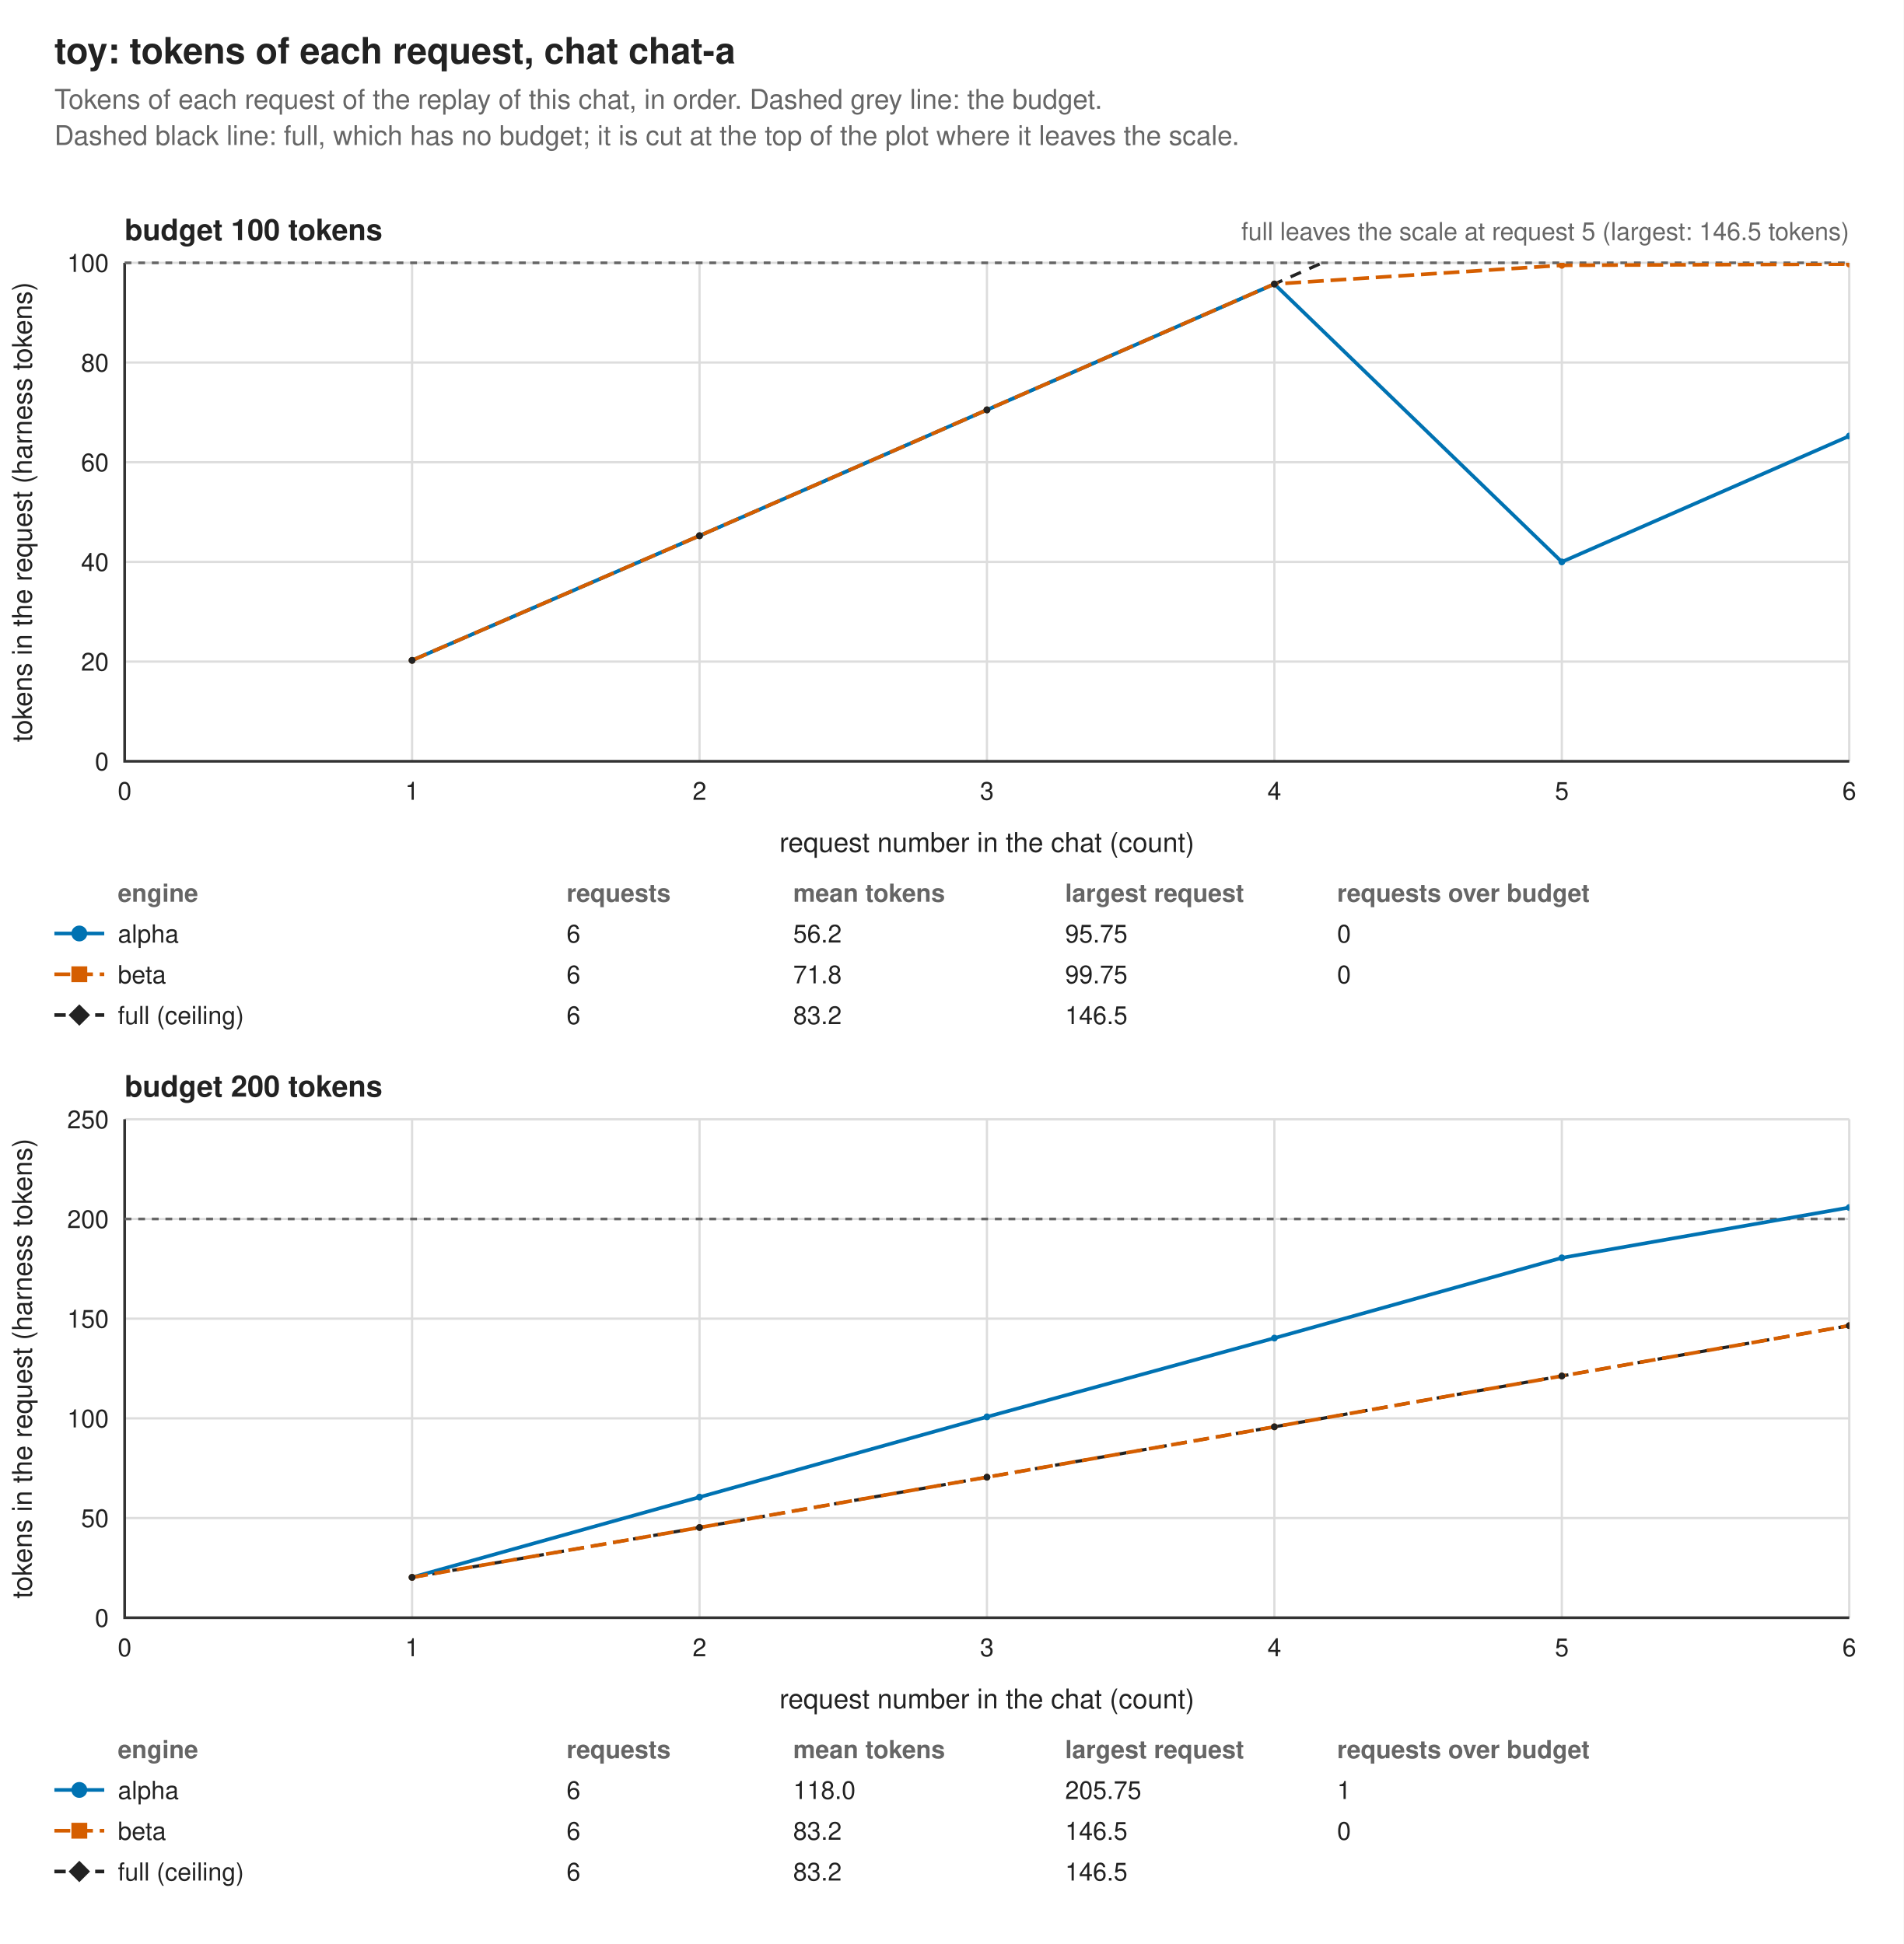
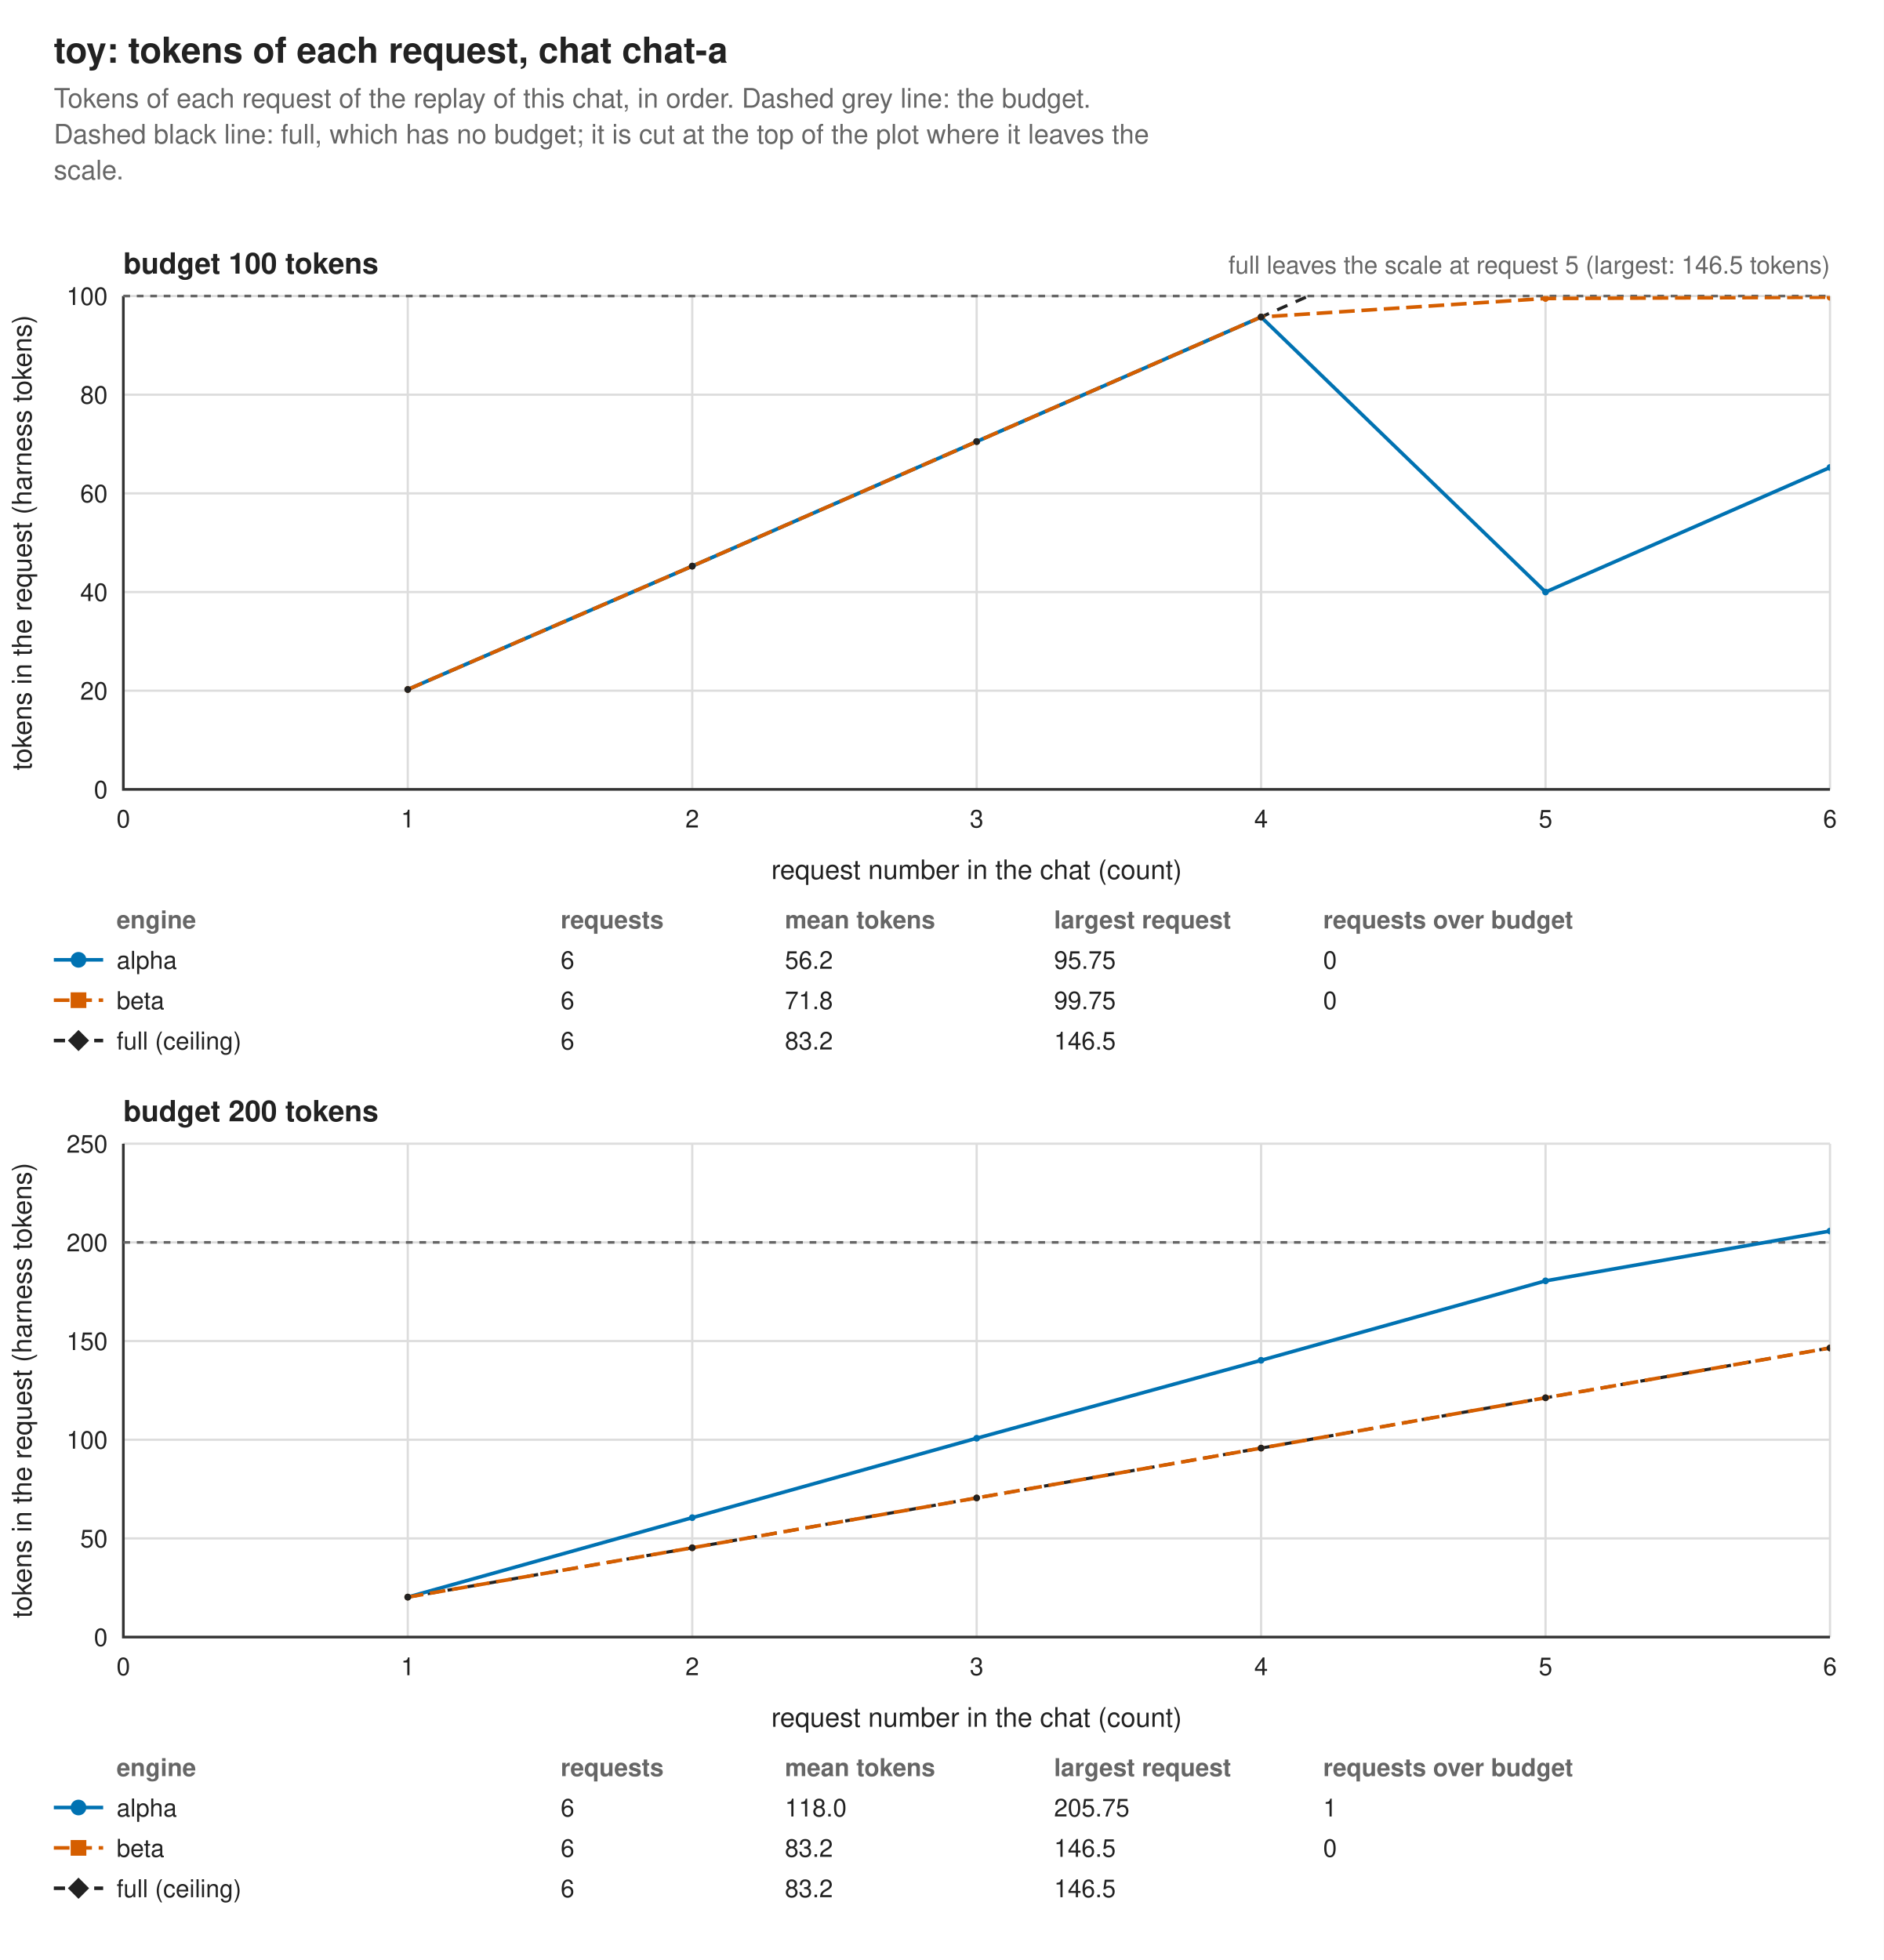
- <svg xmlns="http://www.w3.org/2000/svg" width="840" height="858" viewBox="0 0 840 858" font-family="Helvetica, Arial, sans-serif" font-size="11" fill="#222222">
-   <rect width="840" height="858" fill="#ffffff" />
+ <svg xmlns="http://www.w3.org/2000/svg" width="840" height="874" viewBox="0 0 840 874" font-family="Helvetica, Arial, sans-serif" font-size="11" fill="#222222">
+   <rect width="840" height="874" fill="#ffffff" />
  <text x="24" y="28" font-size="16" font-weight="bold">toy: tokens of each request, chat chat-a</text>
  <text x="24" y="48" font-size="12" fill="#666666">Tokens of each request of the replay of this chat, in order. Dashed grey line: the budget.</text>
-   <text x="24" y="64" font-size="12" fill="#666666">Dashed black line: full, which has no budget; it is cut at the top of the plot where it leaves the scale.</text>
-   <text x="55" y="106" font-size="13" font-weight="bold">budget 100 tokens</text>
-   <text class="tick" x="48" y="340" text-anchor="end" data-axis="y" data-v="0">0</text>
-   <line x1="55" y1="292" x2="816" y2="292" stroke="#dddddd" stroke-width="1" />
-   <text class="tick" x="48" y="296" text-anchor="end" data-axis="y" data-v="20">20</text>
-   <line x1="55" y1="248" x2="816" y2="248" stroke="#dddddd" stroke-width="1" />
-   <text class="tick" x="48" y="252" text-anchor="end" data-axis="y" data-v="40">40</text>
-   <line x1="55" y1="204" x2="816" y2="204" stroke="#dddddd" stroke-width="1" />
-   <text class="tick" x="48" y="208" text-anchor="end" data-axis="y" data-v="60">60</text>
-   <line x1="55" y1="160" x2="816" y2="160" stroke="#dddddd" stroke-width="1" />
-   <text class="tick" x="48" y="164" text-anchor="end" data-axis="y" data-v="80">80</text>
-   <line x1="55" y1="116" x2="816" y2="116" stroke="#dddddd" stroke-width="1" />
-   <text class="tick" x="48" y="120" text-anchor="end" data-axis="y" data-v="100">100</text>
-   <text class="tick" x="55" y="353" text-anchor="middle" data-axis="x" data-v="0">0</text>
-   <line x1="181.83" y1="116" x2="181.83" y2="336" stroke="#dddddd" stroke-width="1" />
-   <text class="tick" x="181.83" y="353" text-anchor="middle" data-axis="x" data-v="1">1</text>
-   <line x1="308.67" y1="116" x2="308.67" y2="336" stroke="#dddddd" stroke-width="1" />
-   <text class="tick" x="308.67" y="353" text-anchor="middle" data-axis="x" data-v="2">2</text>
-   <line x1="435.5" y1="116" x2="435.5" y2="336" stroke="#dddddd" stroke-width="1" />
-   <text class="tick" x="435.5" y="353" text-anchor="middle" data-axis="x" data-v="3">3</text>
-   <line x1="562.33" y1="116" x2="562.33" y2="336" stroke="#dddddd" stroke-width="1" />
-   <text class="tick" x="562.33" y="353" text-anchor="middle" data-axis="x" data-v="4">4</text>
-   <line x1="689.17" y1="116" x2="689.17" y2="336" stroke="#dddddd" stroke-width="1" />
-   <text class="tick" x="689.17" y="353" text-anchor="middle" data-axis="x" data-v="5">5</text>
-   <line x1="816" y1="116" x2="816" y2="336" stroke="#dddddd" stroke-width="1" />
-   <text class="tick" x="816" y="353" text-anchor="middle" data-axis="x" data-v="6">6</text>
-   <path class="axis" fill="none" stroke="#333333" stroke-width="1.2" d="M55 116L55 336L816 336" />
-   <text x="435.5" y="376" text-anchor="middle" font-size="12">request number in the chat (count)</text>
-   <text x="14" y="226" transform="rotate(-90 14 226)" text-anchor="middle" font-size="12">tokens in the request (harness tokens)</text>
-   <line class="budget" x1="55" y1="116" x2="816" y2="116" stroke="#666666" stroke-width="1.2" stroke-dasharray="3 3" />
+   <text x="24" y="64" font-size="12" fill="#666666">Dashed black line: full, which has no budget; it is cut at the top of the plot where it leaves the</text>
+   <text x="24" y="80" font-size="12" fill="#666666">scale.</text>
+   <text x="55" y="122" font-size="13" font-weight="bold">budget 100 tokens</text>
+   <text class="tick" x="48" y="356" text-anchor="end" data-axis="y" data-v="0">0</text>
+   <line x1="55" y1="308" x2="816" y2="308" stroke="#dddddd" stroke-width="1" />
+   <text class="tick" x="48" y="312" text-anchor="end" data-axis="y" data-v="20">20</text>
+   <line x1="55" y1="264" x2="816" y2="264" stroke="#dddddd" stroke-width="1" />
+   <text class="tick" x="48" y="268" text-anchor="end" data-axis="y" data-v="40">40</text>
+   <line x1="55" y1="220" x2="816" y2="220" stroke="#dddddd" stroke-width="1" />
+   <text class="tick" x="48" y="224" text-anchor="end" data-axis="y" data-v="60">60</text>
+   <line x1="55" y1="176" x2="816" y2="176" stroke="#dddddd" stroke-width="1" />
+   <text class="tick" x="48" y="180" text-anchor="end" data-axis="y" data-v="80">80</text>
+   <line x1="55" y1="132" x2="816" y2="132" stroke="#dddddd" stroke-width="1" />
+   <text class="tick" x="48" y="136" text-anchor="end" data-axis="y" data-v="100">100</text>
+   <text class="tick" x="55" y="369" text-anchor="middle" data-axis="x" data-v="0">0</text>
+   <line x1="181.83" y1="132" x2="181.83" y2="352" stroke="#dddddd" stroke-width="1" />
+   <text class="tick" x="181.83" y="369" text-anchor="middle" data-axis="x" data-v="1">1</text>
+   <line x1="308.67" y1="132" x2="308.67" y2="352" stroke="#dddddd" stroke-width="1" />
+   <text class="tick" x="308.67" y="369" text-anchor="middle" data-axis="x" data-v="2">2</text>
+   <line x1="435.5" y1="132" x2="435.5" y2="352" stroke="#dddddd" stroke-width="1" />
+   <text class="tick" x="435.5" y="369" text-anchor="middle" data-axis="x" data-v="3">3</text>
+   <line x1="562.33" y1="132" x2="562.33" y2="352" stroke="#dddddd" stroke-width="1" />
+   <text class="tick" x="562.33" y="369" text-anchor="middle" data-axis="x" data-v="4">4</text>
+   <line x1="689.17" y1="132" x2="689.17" y2="352" stroke="#dddddd" stroke-width="1" />
+   <text class="tick" x="689.17" y="369" text-anchor="middle" data-axis="x" data-v="5">5</text>
+   <line x1="816" y1="132" x2="816" y2="352" stroke="#dddddd" stroke-width="1" />
+   <text class="tick" x="816" y="369" text-anchor="middle" data-axis="x" data-v="6">6</text>
+   <path class="axis" fill="none" stroke="#333333" stroke-width="1.2" d="M55 132L55 352L816 352" />
+   <text x="435.5" y="392" text-anchor="middle" font-size="12">request number in the chat (count)</text>
+   <text x="14" y="242" transform="rotate(-90 14 242)" text-anchor="middle" font-size="12">tokens in the request (harness tokens)</text>
+   <line class="budget" x1="55" y1="132" x2="816" y2="132" stroke="#666666" stroke-width="1.2" stroke-dasharray="3 3" />
  <clipPath id="clip0">
-     <rect x="55" y="116" width="761" height="220" />
+     <rect x="55" y="132" width="761" height="220" />
  </clipPath>
  <g clip-path="url(#clip0)">
-     <polyline fill="none" stroke="#222222" stroke-width="1.4" stroke-dasharray="5 4" points="181.83,291.45 308.67,236.45 435.5,180.9 562.33,125.35 689.17,69.25 816,13.7" />
-     <polyline fill="none" stroke="#0072B2" stroke-width="1.6" points="181.83,291.45 308.67,236.45 435.5,180.9 562.33,125.35 689.17,248 816,192.45" />
-     <polyline fill="none" stroke="#D55E00" stroke-width="1.6" stroke-dasharray="7 3" points="181.83,291.45 308.67,236.45 435.5,180.9 562.33,125.35 689.17,117.1 816,116.55" />
-     <circle cx="181.83" cy="291.45" r="1.5" fill="#0072B2" />
-     <circle cx="308.67" cy="236.45" r="1.5" fill="#0072B2" />
-     <circle cx="435.5" cy="180.9" r="1.5" fill="#0072B2" />
-     <circle cx="562.33" cy="125.35" r="1.5" fill="#0072B2" />
-     <circle cx="689.17" cy="248" r="1.5" fill="#0072B2" />
-     <circle cx="816" cy="192.45" r="1.5" fill="#0072B2" />
-     <circle cx="181.83" cy="291.45" r="1.5" fill="#D55E00" />
-     <circle cx="308.67" cy="236.45" r="1.5" fill="#D55E00" />
-     <circle cx="435.5" cy="180.9" r="1.5" fill="#D55E00" />
-     <circle cx="562.33" cy="125.35" r="1.5" fill="#D55E00" />
-     <circle cx="689.17" cy="117.1" r="1.5" fill="#D55E00" />
-     <circle cx="816" cy="116.55" r="1.5" fill="#D55E00" />
-     <circle cx="181.83" cy="291.45" r="1.5" fill="#222222" />
-     <circle cx="308.67" cy="236.45" r="1.5" fill="#222222" />
-     <circle cx="435.5" cy="180.9" r="1.5" fill="#222222" />
-     <circle cx="562.33" cy="125.35" r="1.5" fill="#222222" />
-     <circle cx="689.17" cy="69.25" r="1.5" fill="#222222" />
-     <circle cx="816" cy="13.7" r="1.5" fill="#222222" />
+     <polyline fill="none" stroke="#222222" stroke-width="1.4" stroke-dasharray="5 4" points="181.83,307.45 308.67,252.45 435.5,196.9 562.33,141.35 689.17,85.25 816,29.7" />
+     <polyline fill="none" stroke="#0072B2" stroke-width="1.6" points="181.83,307.45 308.67,252.45 435.5,196.9 562.33,141.35 689.17,264 816,208.45" />
+     <polyline fill="none" stroke="#D55E00" stroke-width="1.6" stroke-dasharray="7 3" points="181.83,307.45 308.67,252.45 435.5,196.9 562.33,141.35 689.17,133.1 816,132.55" />
+     <circle cx="181.83" cy="307.45" r="1.5" fill="#0072B2" />
+     <circle cx="308.67" cy="252.45" r="1.5" fill="#0072B2" />
+     <circle cx="435.5" cy="196.9" r="1.5" fill="#0072B2" />
+     <circle cx="562.33" cy="141.35" r="1.5" fill="#0072B2" />
+     <circle cx="689.17" cy="264" r="1.5" fill="#0072B2" />
+     <circle cx="816" cy="208.45" r="1.5" fill="#0072B2" />
+     <circle cx="181.83" cy="307.45" r="1.5" fill="#D55E00" />
+     <circle cx="308.67" cy="252.45" r="1.5" fill="#D55E00" />
+     <circle cx="435.5" cy="196.9" r="1.5" fill="#D55E00" />
+     <circle cx="562.33" cy="141.35" r="1.5" fill="#D55E00" />
+     <circle cx="689.17" cy="133.1" r="1.5" fill="#D55E00" />
+     <circle cx="816" cy="132.55" r="1.5" fill="#D55E00" />
+     <circle cx="181.83" cy="307.45" r="1.5" fill="#222222" />
+     <circle cx="308.67" cy="252.45" r="1.5" fill="#222222" />
+     <circle cx="435.5" cy="196.9" r="1.5" fill="#222222" />
+     <circle cx="562.33" cy="141.35" r="1.5" fill="#222222" />
+     <circle cx="689.17" cy="85.25" r="1.5" fill="#222222" />
+     <circle cx="816" cy="29.7" r="1.5" fill="#222222" />
  </g>
-   <text x="816" y="106" text-anchor="end" font-size="11" fill="#666666">full leaves the scale at request 5 (largest: 146.5 tokens)</text>
-   <text x="52" y="398" font-size="11" font-weight="bold" fill="#666666">engine</text>
-   <text x="250" y="398" font-size="11" font-weight="bold" fill="#666666">requests</text>
-   <text x="350" y="398" font-size="11" font-weight="bold" fill="#666666">mean tokens</text>
-   <text x="470" y="398" font-size="11" font-weight="bold" fill="#666666">largest request</text>
-   <text x="590" y="398" font-size="11" font-weight="bold" fill="#666666">requests over budget</text>
-   <line x1="24" y1="412" x2="46" y2="412" stroke="#0072B2" stroke-width="1.6" />
-   <g transform="translate(35 412)">
+   <text x="816" y="122" text-anchor="end" font-size="11" fill="#666666">full leaves the scale at request 5 (largest: 146.5 tokens)</text>
+   <text x="52" y="414" font-size="11" font-weight="bold" fill="#666666">engine</text>
+   <text x="250" y="414" font-size="11" font-weight="bold" fill="#666666">requests</text>
+   <text x="350" y="414" font-size="11" font-weight="bold" fill="#666666">mean tokens</text>
+   <text x="470" y="414" font-size="11" font-weight="bold" fill="#666666">largest request</text>
+   <text x="590" y="414" font-size="11" font-weight="bold" fill="#666666">requests over budget</text>
+   <line x1="24" y1="428" x2="46" y2="428" stroke="#0072B2" stroke-width="1.6" />
+   <g transform="translate(35 428)">
    <circle r="3.5" fill="#0072B2" />
  </g>
-   <text x="52" y="416">alpha</text>
-   <text x="250" y="416">6</text>
-   <text x="350" y="416">56.2</text>
-   <text x="470" y="416">95.75</text>
-   <text x="590" y="416">0</text>
-   <line x1="24" y1="430" x2="46" y2="430" stroke="#D55E00" stroke-width="1.6" stroke-dasharray="7 3" />
-   <g transform="translate(35 430)">
+   <text x="52" y="432">alpha</text>
+   <text x="250" y="432">6</text>
+   <text x="350" y="432">56.2</text>
+   <text x="470" y="432">95.75</text>
+   <text x="590" y="432">0</text>
+   <line x1="24" y1="446" x2="46" y2="446" stroke="#D55E00" stroke-width="1.6" stroke-dasharray="7 3" />
+   <g transform="translate(35 446)">
    <rect x="-3.5" y="-3.5" width="7" height="7" fill="#D55E00" />
  </g>
-   <text x="52" y="434">beta</text>
-   <text x="250" y="434">6</text>
-   <text x="350" y="434">71.8</text>
-   <text x="470" y="434">99.75</text>
-   <text x="590" y="434">0</text>
-   <line x1="24" y1="448" x2="46" y2="448" stroke="#222222" stroke-width="1.6" stroke-dasharray="5 4" />
-   <g transform="translate(35 448)">
+   <text x="52" y="450">beta</text>
+   <text x="250" y="450">6</text>
+   <text x="350" y="450">71.8</text>
+   <text x="470" y="450">99.75</text>
+   <text x="590" y="450">0</text>
+   <line x1="24" y1="464" x2="46" y2="464" stroke="#222222" stroke-width="1.6" stroke-dasharray="5 4" />
+   <g transform="translate(35 464)">
    <polygon points="0,-4.73 4.73,0 0,4.73 -4.73,0" fill="#222222" />
  </g>
-   <text x="52" y="452">full (ceiling)</text>
-   <text x="250" y="452">6</text>
-   <text x="350" y="452">83.2</text>
-   <text x="470" y="452">146.5</text>
-   <text x="590" y="452" />
-   <text x="55" y="484" font-size="13" font-weight="bold">budget 200 tokens</text>
-   <text class="tick" x="48" y="718" text-anchor="end" data-axis="y" data-v="0">0</text>
-   <line x1="55" y1="670" x2="816" y2="670" stroke="#dddddd" stroke-width="1" />
-   <text class="tick" x="48" y="674" text-anchor="end" data-axis="y" data-v="50">50</text>
-   <line x1="55" y1="626" x2="816" y2="626" stroke="#dddddd" stroke-width="1" />
-   <text class="tick" x="48" y="630" text-anchor="end" data-axis="y" data-v="100">100</text>
-   <line x1="55" y1="582" x2="816" y2="582" stroke="#dddddd" stroke-width="1" />
-   <text class="tick" x="48" y="586" text-anchor="end" data-axis="y" data-v="150">150</text>
-   <line x1="55" y1="538" x2="816" y2="538" stroke="#dddddd" stroke-width="1" />
-   <text class="tick" x="48" y="542" text-anchor="end" data-axis="y" data-v="200">200</text>
-   <line x1="55" y1="494" x2="816" y2="494" stroke="#dddddd" stroke-width="1" />
-   <text class="tick" x="48" y="498" text-anchor="end" data-axis="y" data-v="250">250</text>
-   <text class="tick" x="55" y="731" text-anchor="middle" data-axis="x" data-v="0">0</text>
-   <line x1="181.83" y1="494" x2="181.83" y2="714" stroke="#dddddd" stroke-width="1" />
-   <text class="tick" x="181.83" y="731" text-anchor="middle" data-axis="x" data-v="1">1</text>
-   <line x1="308.67" y1="494" x2="308.67" y2="714" stroke="#dddddd" stroke-width="1" />
-   <text class="tick" x="308.67" y="731" text-anchor="middle" data-axis="x" data-v="2">2</text>
-   <line x1="435.5" y1="494" x2="435.5" y2="714" stroke="#dddddd" stroke-width="1" />
-   <text class="tick" x="435.5" y="731" text-anchor="middle" data-axis="x" data-v="3">3</text>
-   <line x1="562.33" y1="494" x2="562.33" y2="714" stroke="#dddddd" stroke-width="1" />
-   <text class="tick" x="562.33" y="731" text-anchor="middle" data-axis="x" data-v="4">4</text>
-   <line x1="689.17" y1="494" x2="689.17" y2="714" stroke="#dddddd" stroke-width="1" />
-   <text class="tick" x="689.17" y="731" text-anchor="middle" data-axis="x" data-v="5">5</text>
-   <line x1="816" y1="494" x2="816" y2="714" stroke="#dddddd" stroke-width="1" />
-   <text class="tick" x="816" y="731" text-anchor="middle" data-axis="x" data-v="6">6</text>
-   <path class="axis" fill="none" stroke="#333333" stroke-width="1.2" d="M55 494L55 714L816 714" />
-   <text x="435.5" y="754" text-anchor="middle" font-size="12">request number in the chat (count)</text>
-   <text x="14" y="604" transform="rotate(-90 14 604)" text-anchor="middle" font-size="12">tokens in the request (harness tokens)</text>
-   <line class="budget" x1="55" y1="538" x2="816" y2="538" stroke="#666666" stroke-width="1.2" stroke-dasharray="3 3" />
+   <text x="52" y="468">full (ceiling)</text>
+   <text x="250" y="468">6</text>
+   <text x="350" y="468">83.2</text>
+   <text x="470" y="468">146.5</text>
+   <text x="590" y="468" />
+   <text x="55" y="500" font-size="13" font-weight="bold">budget 200 tokens</text>
+   <text class="tick" x="48" y="734" text-anchor="end" data-axis="y" data-v="0">0</text>
+   <line x1="55" y1="686" x2="816" y2="686" stroke="#dddddd" stroke-width="1" />
+   <text class="tick" x="48" y="690" text-anchor="end" data-axis="y" data-v="50">50</text>
+   <line x1="55" y1="642" x2="816" y2="642" stroke="#dddddd" stroke-width="1" />
+   <text class="tick" x="48" y="646" text-anchor="end" data-axis="y" data-v="100">100</text>
+   <line x1="55" y1="598" x2="816" y2="598" stroke="#dddddd" stroke-width="1" />
+   <text class="tick" x="48" y="602" text-anchor="end" data-axis="y" data-v="150">150</text>
+   <line x1="55" y1="554" x2="816" y2="554" stroke="#dddddd" stroke-width="1" />
+   <text class="tick" x="48" y="558" text-anchor="end" data-axis="y" data-v="200">200</text>
+   <line x1="55" y1="510" x2="816" y2="510" stroke="#dddddd" stroke-width="1" />
+   <text class="tick" x="48" y="514" text-anchor="end" data-axis="y" data-v="250">250</text>
+   <text class="tick" x="55" y="747" text-anchor="middle" data-axis="x" data-v="0">0</text>
+   <line x1="181.83" y1="510" x2="181.83" y2="730" stroke="#dddddd" stroke-width="1" />
+   <text class="tick" x="181.83" y="747" text-anchor="middle" data-axis="x" data-v="1">1</text>
+   <line x1="308.67" y1="510" x2="308.67" y2="730" stroke="#dddddd" stroke-width="1" />
+   <text class="tick" x="308.67" y="747" text-anchor="middle" data-axis="x" data-v="2">2</text>
+   <line x1="435.5" y1="510" x2="435.5" y2="730" stroke="#dddddd" stroke-width="1" />
+   <text class="tick" x="435.5" y="747" text-anchor="middle" data-axis="x" data-v="3">3</text>
+   <line x1="562.33" y1="510" x2="562.33" y2="730" stroke="#dddddd" stroke-width="1" />
+   <text class="tick" x="562.33" y="747" text-anchor="middle" data-axis="x" data-v="4">4</text>
+   <line x1="689.17" y1="510" x2="689.17" y2="730" stroke="#dddddd" stroke-width="1" />
+   <text class="tick" x="689.17" y="747" text-anchor="middle" data-axis="x" data-v="5">5</text>
+   <line x1="816" y1="510" x2="816" y2="730" stroke="#dddddd" stroke-width="1" />
+   <text class="tick" x="816" y="747" text-anchor="middle" data-axis="x" data-v="6">6</text>
+   <path class="axis" fill="none" stroke="#333333" stroke-width="1.2" d="M55 510L55 730L816 730" />
+   <text x="435.5" y="770" text-anchor="middle" font-size="12">request number in the chat (count)</text>
+   <text x="14" y="620" transform="rotate(-90 14 620)" text-anchor="middle" font-size="12">tokens in the request (harness tokens)</text>
+   <line class="budget" x1="55" y1="554" x2="816" y2="554" stroke="#666666" stroke-width="1.2" stroke-dasharray="3 3" />
  <clipPath id="clip1">
-     <rect x="55" y="494" width="761" height="220" />
+     <rect x="55" y="510" width="761" height="220" />
  </clipPath>
  <g clip-path="url(#clip1)">
-     <polyline fill="none" stroke="#222222" stroke-width="1.4" stroke-dasharray="5 4" points="181.83,696.18 308.67,674.18 435.5,651.96 562.33,629.74 689.17,607.3 816,585.08" />
-     <polyline fill="none" stroke="#0072B2" stroke-width="1.6" points="181.83,696.18 308.67,660.76 435.5,625.34 562.33,590.58 689.17,555.16 816,532.94" />
-     <polyline fill="none" stroke="#D55E00" stroke-width="1.6" stroke-dasharray="7 3" points="181.83,696.18 308.67,674.18 435.5,651.96 562.33,629.74 689.17,607.3 816,585.08" />
-     <circle cx="181.83" cy="696.18" r="1.5" fill="#0072B2" />
-     <circle cx="308.67" cy="660.76" r="1.5" fill="#0072B2" />
-     <circle cx="435.5" cy="625.34" r="1.5" fill="#0072B2" />
-     <circle cx="562.33" cy="590.58" r="1.5" fill="#0072B2" />
-     <circle cx="689.17" cy="555.16" r="1.5" fill="#0072B2" />
-     <circle cx="816" cy="532.94" r="1.5" fill="#0072B2" />
-     <circle cx="181.83" cy="696.18" r="1.5" fill="#D55E00" />
-     <circle cx="308.67" cy="674.18" r="1.5" fill="#D55E00" />
-     <circle cx="435.5" cy="651.96" r="1.5" fill="#D55E00" />
-     <circle cx="562.33" cy="629.74" r="1.5" fill="#D55E00" />
-     <circle cx="689.17" cy="607.3" r="1.5" fill="#D55E00" />
-     <circle cx="816" cy="585.08" r="1.5" fill="#D55E00" />
-     <circle cx="181.83" cy="696.18" r="1.5" fill="#222222" />
-     <circle cx="308.67" cy="674.18" r="1.5" fill="#222222" />
-     <circle cx="435.5" cy="651.96" r="1.5" fill="#222222" />
-     <circle cx="562.33" cy="629.74" r="1.5" fill="#222222" />
-     <circle cx="689.17" cy="607.3" r="1.5" fill="#222222" />
-     <circle cx="816" cy="585.08" r="1.5" fill="#222222" />
+     <polyline fill="none" stroke="#222222" stroke-width="1.4" stroke-dasharray="5 4" points="181.83,712.18 308.67,690.18 435.5,667.96 562.33,645.74 689.17,623.3 816,601.08" />
+     <polyline fill="none" stroke="#0072B2" stroke-width="1.6" points="181.83,712.18 308.67,676.76 435.5,641.34 562.33,606.58 689.17,571.16 816,548.94" />
+     <polyline fill="none" stroke="#D55E00" stroke-width="1.6" stroke-dasharray="7 3" points="181.83,712.18 308.67,690.18 435.5,667.96 562.33,645.74 689.17,623.3 816,601.08" />
+     <circle cx="181.83" cy="712.18" r="1.5" fill="#0072B2" />
+     <circle cx="308.67" cy="676.76" r="1.5" fill="#0072B2" />
+     <circle cx="435.5" cy="641.34" r="1.5" fill="#0072B2" />
+     <circle cx="562.33" cy="606.58" r="1.5" fill="#0072B2" />
+     <circle cx="689.17" cy="571.16" r="1.5" fill="#0072B2" />
+     <circle cx="816" cy="548.94" r="1.5" fill="#0072B2" />
+     <circle cx="181.83" cy="712.18" r="1.5" fill="#D55E00" />
+     <circle cx="308.67" cy="690.18" r="1.5" fill="#D55E00" />
+     <circle cx="435.5" cy="667.96" r="1.5" fill="#D55E00" />
+     <circle cx="562.33" cy="645.74" r="1.5" fill="#D55E00" />
+     <circle cx="689.17" cy="623.3" r="1.5" fill="#D55E00" />
+     <circle cx="816" cy="601.08" r="1.5" fill="#D55E00" />
+     <circle cx="181.83" cy="712.18" r="1.5" fill="#222222" />
+     <circle cx="308.67" cy="690.18" r="1.5" fill="#222222" />
+     <circle cx="435.5" cy="667.96" r="1.5" fill="#222222" />
+     <circle cx="562.33" cy="645.74" r="1.5" fill="#222222" />
+     <circle cx="689.17" cy="623.3" r="1.5" fill="#222222" />
+     <circle cx="816" cy="601.08" r="1.5" fill="#222222" />
  </g>
-   <text x="52" y="776" font-size="11" font-weight="bold" fill="#666666">engine</text>
-   <text x="250" y="776" font-size="11" font-weight="bold" fill="#666666">requests</text>
-   <text x="350" y="776" font-size="11" font-weight="bold" fill="#666666">mean tokens</text>
-   <text x="470" y="776" font-size="11" font-weight="bold" fill="#666666">largest request</text>
-   <text x="590" y="776" font-size="11" font-weight="bold" fill="#666666">requests over budget</text>
-   <line x1="24" y1="790" x2="46" y2="790" stroke="#0072B2" stroke-width="1.6" />
-   <g transform="translate(35 790)">
+   <text x="52" y="792" font-size="11" font-weight="bold" fill="#666666">engine</text>
+   <text x="250" y="792" font-size="11" font-weight="bold" fill="#666666">requests</text>
+   <text x="350" y="792" font-size="11" font-weight="bold" fill="#666666">mean tokens</text>
+   <text x="470" y="792" font-size="11" font-weight="bold" fill="#666666">largest request</text>
+   <text x="590" y="792" font-size="11" font-weight="bold" fill="#666666">requests over budget</text>
+   <line x1="24" y1="806" x2="46" y2="806" stroke="#0072B2" stroke-width="1.6" />
+   <g transform="translate(35 806)">
    <circle r="3.5" fill="#0072B2" />
  </g>
-   <text x="52" y="794">alpha</text>
-   <text x="250" y="794">6</text>
-   <text x="350" y="794">118.0</text>
-   <text x="470" y="794">205.75</text>
-   <text x="590" y="794">1</text>
-   <line x1="24" y1="808" x2="46" y2="808" stroke="#D55E00" stroke-width="1.6" stroke-dasharray="7 3" />
-   <g transform="translate(35 808)">
+   <text x="52" y="810">alpha</text>
+   <text x="250" y="810">6</text>
+   <text x="350" y="810">118.0</text>
+   <text x="470" y="810">205.75</text>
+   <text x="590" y="810">1</text>
+   <line x1="24" y1="824" x2="46" y2="824" stroke="#D55E00" stroke-width="1.6" stroke-dasharray="7 3" />
+   <g transform="translate(35 824)">
    <rect x="-3.5" y="-3.5" width="7" height="7" fill="#D55E00" />
  </g>
-   <text x="52" y="812">beta</text>
-   <text x="250" y="812">6</text>
-   <text x="350" y="812">83.2</text>
-   <text x="470" y="812">146.5</text>
-   <text x="590" y="812">0</text>
-   <line x1="24" y1="826" x2="46" y2="826" stroke="#222222" stroke-width="1.6" stroke-dasharray="5 4" />
-   <g transform="translate(35 826)">
+   <text x="52" y="828">beta</text>
+   <text x="250" y="828">6</text>
+   <text x="350" y="828">83.2</text>
+   <text x="470" y="828">146.5</text>
+   <text x="590" y="828">0</text>
+   <line x1="24" y1="842" x2="46" y2="842" stroke="#222222" stroke-width="1.6" stroke-dasharray="5 4" />
+   <g transform="translate(35 842)">
    <polygon points="0,-4.73 4.73,0 0,4.73 -4.73,0" fill="#222222" />
  </g>
-   <text x="52" y="830">full (ceiling)</text>
-   <text x="250" y="830">6</text>
-   <text x="350" y="830">83.2</text>
-   <text x="470" y="830">146.5</text>
-   <text x="590" y="830" />
+   <text x="52" y="846">full (ceiling)</text>
+   <text x="250" y="846">6</text>
+   <text x="350" y="846">83.2</text>
+   <text x="470" y="846">146.5</text>
+   <text x="590" y="846" />
</svg>
